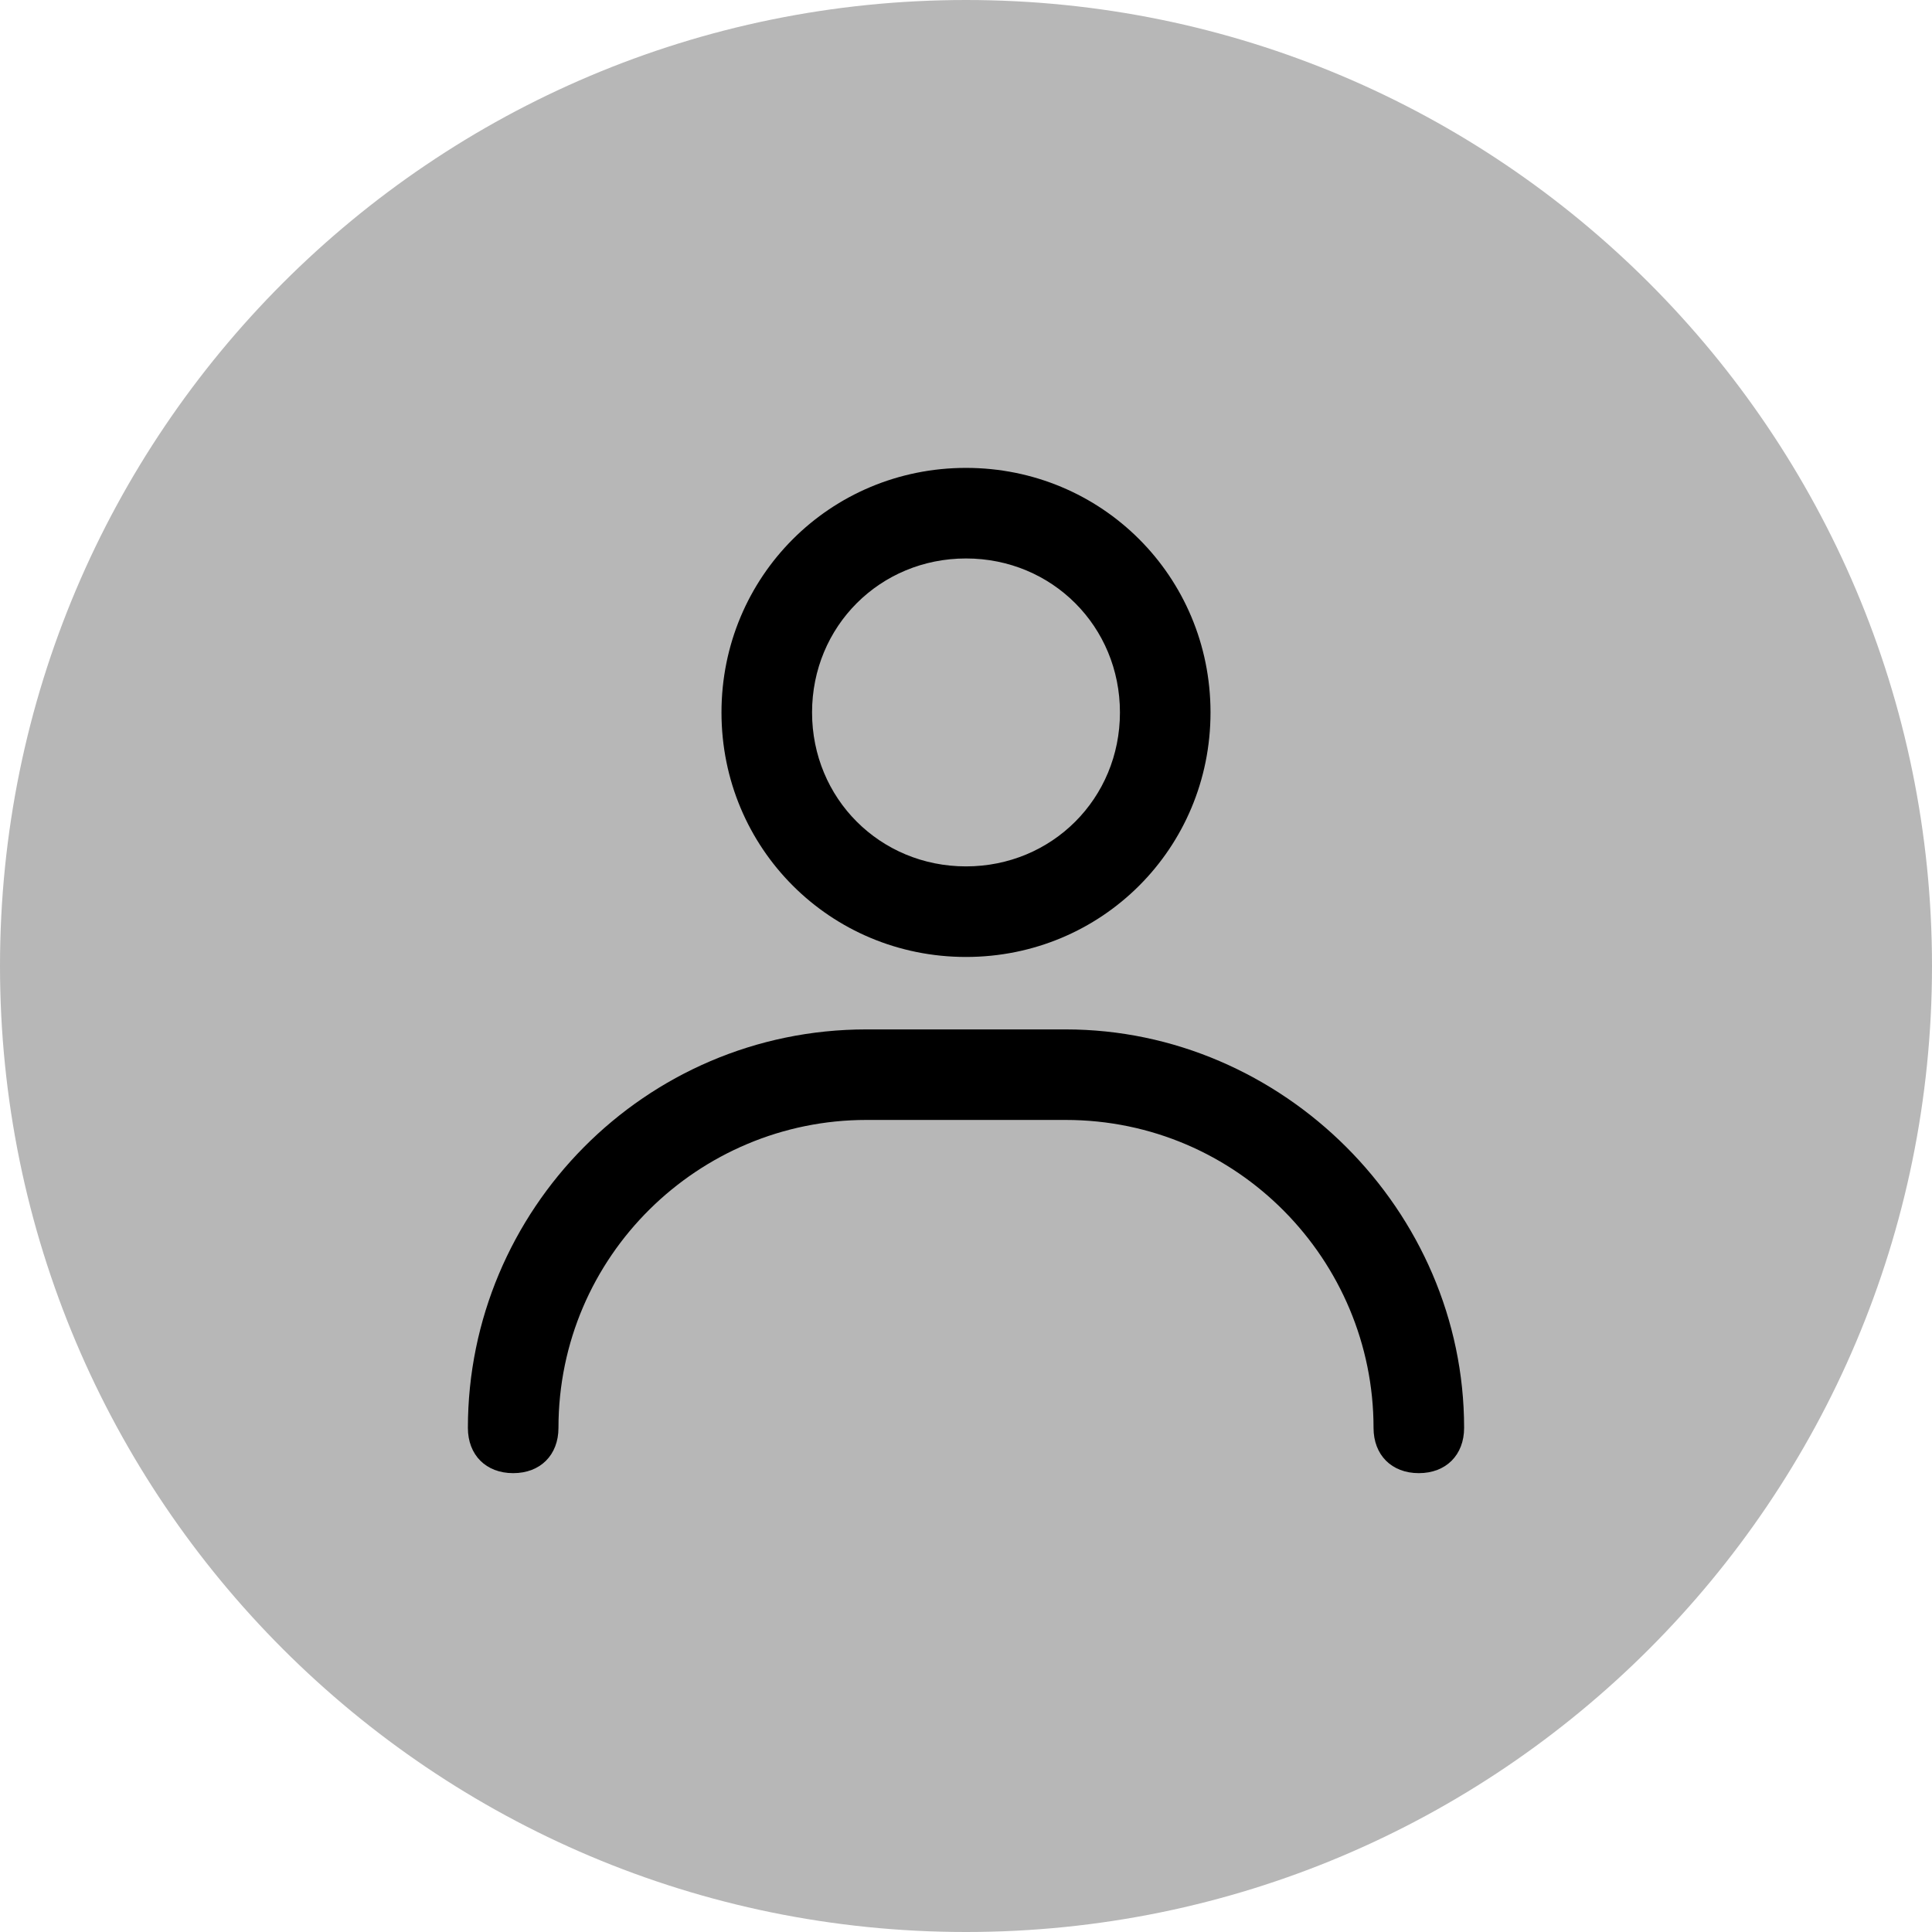
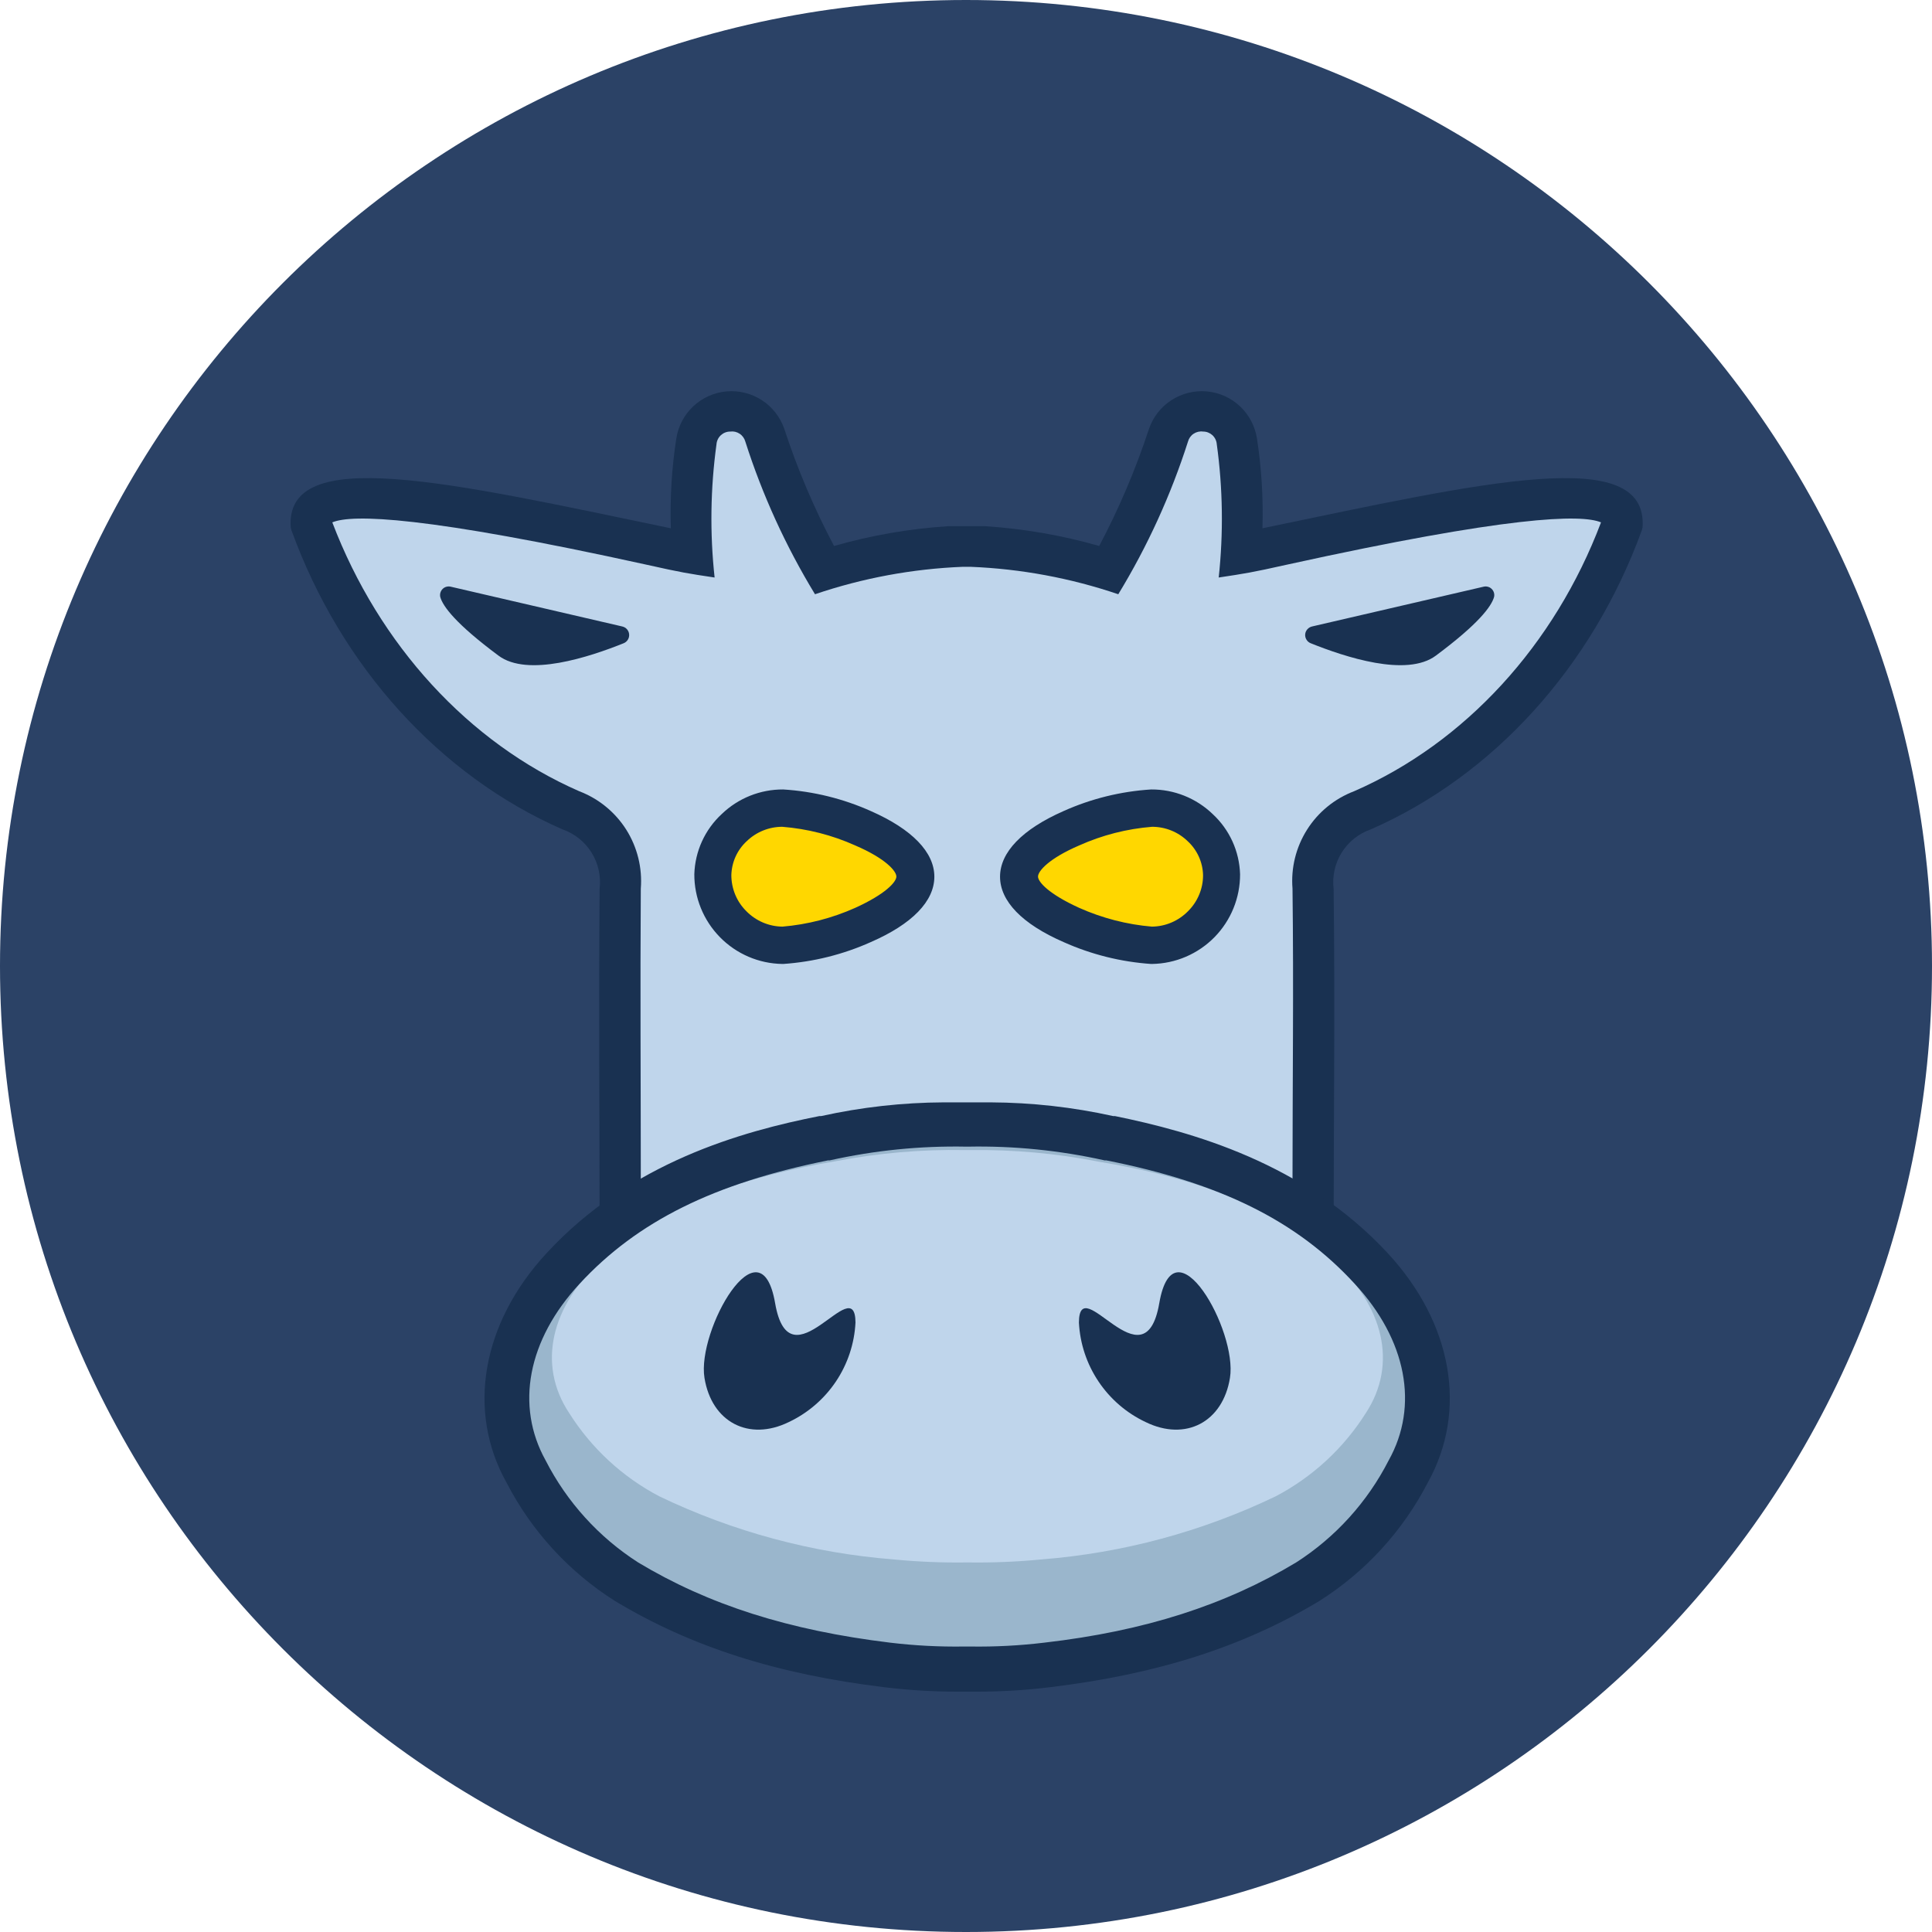
<svg xmlns="http://www.w3.org/2000/svg" width="50" height="50" viewBox="0 0 50 50" fill="none">
-   <circle cx="25" cy="25" r="25" fill="#B7B7B7" />
-   <path d="M25 24.766C28.516 24.766 31.328 21.953 31.328 18.438C31.328 14.922 28.516 12.109 25 12.109C21.484 12.109 18.672 14.922 18.672 18.438C18.672 21.953 21.484 24.766 25 24.766ZM25 14.453C27.227 14.453 28.984 16.211 28.984 18.438C28.984 20.664 27.227 22.422 25 22.422C22.773 22.422 21.016 20.664 21.016 18.438C21.016 16.211 22.773 14.453 25 14.453Z" fill="black" />
-   <path d="M27.578 26.641H22.422C16.68 26.641 12.109 31.328 12.109 36.953C12.109 37.656 12.578 38.125 13.281 38.125C13.984 38.125 14.453 37.656 14.453 36.953C14.453 32.5 18.086 28.984 22.422 28.984H27.578C32.031 28.984 35.547 32.617 35.547 36.953C35.547 37.656 36.016 38.125 36.719 38.125C37.422 38.125 37.891 37.656 37.891 36.953C37.891 31.328 33.203 26.641 27.578 26.641Z" fill="black" />
+   <circle cx="25" cy="25" r="25" fill="#2B4266" />
+   <path d="M25.497 13.618C26.496 13.683 27.485 13.854 28.447 14.13C28.962 13.158 29.393 12.143 29.736 11.098C29.841 10.793 30.045 10.532 30.316 10.356C30.587 10.181 30.909 10.101 31.23 10.129C31.552 10.158 31.854 10.293 32.09 10.514C32.325 10.735 32.48 11.028 32.53 11.347C32.648 12.116 32.696 12.894 32.672 13.672C38.398 12.482 42.662 11.481 42.509 13.65L42.488 13.729C41.206 17.254 38.65 20.073 35.476 21.464C35.165 21.572 34.899 21.783 34.724 22.063C34.549 22.343 34.475 22.674 34.514 23.001C34.553 26.079 34.514 29.075 34.514 32.121C31.517 30.819 28.284 30.147 25.016 30.147C21.748 30.147 18.515 30.819 15.518 32.121C15.518 29.075 15.493 26.086 15.518 23.001C15.557 22.674 15.483 22.343 15.308 22.063C15.133 21.783 14.868 21.572 14.556 21.464C11.382 20.073 8.826 17.254 7.545 13.729L7.524 13.65C7.371 11.481 11.634 12.482 17.361 13.672C17.337 12.894 17.384 12.116 17.503 11.347C17.552 11.028 17.707 10.735 17.943 10.514C18.178 10.293 18.481 10.158 18.802 10.129C19.124 10.101 19.446 10.181 19.716 10.356C19.987 10.532 20.191 10.793 20.297 11.098C20.639 12.143 21.07 13.158 21.585 14.13C22.547 13.854 23.536 13.683 24.535 13.618H25.497Z" fill="#193151" />
+   <path d="M25.118 14.669C26.42 14.721 27.707 14.96 28.941 15.379C29.697 14.138 30.302 12.812 30.745 11.428C30.767 11.345 30.819 11.272 30.891 11.225C30.963 11.177 31.05 11.157 31.135 11.169C31.225 11.168 31.311 11.202 31.377 11.262C31.442 11.323 31.483 11.406 31.49 11.495C31.648 12.639 31.664 13.798 31.54 14.946C32.221 14.843 32.392 14.818 33.294 14.616C39.038 13.352 40.919 13.302 41.434 13.519C40.234 16.693 37.916 19.224 35.044 20.477C34.541 20.668 34.114 21.017 33.827 21.471C33.539 21.926 33.407 22.461 33.45 22.997C33.482 25.553 33.45 28.056 33.45 30.57C28.009 28.549 22.024 28.549 16.584 30.57C16.584 28.056 16.566 25.553 16.584 22.997C16.626 22.461 16.494 21.926 16.207 21.471C15.919 21.017 15.492 20.668 14.99 20.477C12.128 19.224 9.81 16.693 8.6 13.519C9.114 13.302 10.996 13.352 16.74 14.616C17.642 14.818 17.805 14.843 18.494 14.946C18.369 13.798 18.386 12.639 18.543 11.495C18.55 11.406 18.591 11.323 18.657 11.262C18.723 11.202 18.809 11.168 18.898 11.169C18.984 11.157 19.07 11.177 19.142 11.225C19.214 11.272 19.266 11.345 19.289 11.428C19.731 12.812 20.337 14.138 21.092 15.379C22.326 14.96 23.614 14.721 24.916 14.669H25.118Z" fill="#BFD5EB" />
+   <path d="M20.266 24.464C19.784 24.459 19.324 24.264 18.985 23.921C18.646 23.579 18.456 23.117 18.455 22.636C18.462 22.407 18.513 22.181 18.607 21.973C18.701 21.764 18.835 21.575 19.002 21.418C19.341 21.094 19.793 20.913 20.262 20.914C20.982 20.962 21.688 21.139 22.346 21.436C23.081 21.755 23.695 22.199 23.691 22.689C23.688 23.179 23.074 23.619 22.339 23.939C21.683 24.232 20.982 24.41 20.266 24.464V24.464Z" fill="#FFD700" />
+   <path d="M20.248 24.947C19.639 24.938 19.058 24.689 18.632 24.254C18.205 23.819 17.967 23.234 17.969 22.625C17.978 22.331 18.045 22.042 18.167 21.774C18.289 21.507 18.463 21.266 18.679 21.067C19.106 20.656 19.677 20.428 20.269 20.431V20.431C21.054 20.48 21.824 20.67 22.541 20.992C23.606 21.461 24.181 22.057 24.181 22.689C24.181 23.321 23.61 23.914 22.534 24.382C21.82 24.702 21.054 24.893 20.273 24.947H20.251H20.248ZM20.248 21.397C19.904 21.397 19.573 21.53 19.325 21.77C19.203 21.882 19.106 22.017 19.037 22.168C18.969 22.318 18.932 22.481 18.927 22.646C18.927 22.82 18.961 22.992 19.027 23.152C19.093 23.312 19.191 23.458 19.314 23.58C19.436 23.705 19.582 23.805 19.743 23.874C19.904 23.943 20.076 23.979 20.251 23.981V23.981C20.901 23.926 21.538 23.761 22.133 23.495C22.914 23.14 23.198 22.827 23.198 22.685C23.198 22.543 22.918 22.217 22.133 21.88C21.536 21.612 20.897 21.449 20.244 21.397H20.248Z" fill="#193151" />
+   <path d="M11.667 15.184L16.104 16.213C16.152 16.224 16.195 16.249 16.227 16.286C16.259 16.323 16.278 16.368 16.282 16.417C16.286 16.465 16.275 16.514 16.249 16.555C16.223 16.597 16.185 16.629 16.14 16.647C15.256 17.002 13.655 17.534 12.899 16.966C11.802 16.15 11.461 15.695 11.393 15.447C11.386 15.41 11.387 15.371 11.399 15.335C11.41 15.299 11.43 15.266 11.457 15.24C11.485 15.213 11.518 15.194 11.555 15.185C11.591 15.175 11.63 15.175 11.667 15.184V15.184Z" fill="#193151" />
+   <path d="M29.795 24.464C30.277 24.46 30.738 24.266 31.077 23.923C31.416 23.581 31.606 23.118 31.605 22.636C31.599 22.407 31.547 22.181 31.453 21.973C31.36 21.764 31.226 21.575 31.059 21.418C30.719 21.094 30.268 20.913 29.799 20.914C29.078 20.962 28.373 21.139 27.715 21.436C26.98 21.755 26.366 22.199 26.369 22.689C26.373 23.179 26.987 23.619 27.722 23.939C28.377 24.232 29.079 24.41 29.795 24.464Z" fill="#FFD700" />
+   <path d="M29.814 24.947C30.423 24.938 31.004 24.689 31.431 24.254C31.857 23.819 32.095 23.234 32.093 22.625C32.084 22.331 32.017 22.042 31.895 21.774C31.773 21.507 31.599 21.266 31.383 21.067C30.956 20.656 30.386 20.428 29.793 20.431V20.431C29.008 20.48 28.238 20.67 27.521 20.992C26.456 21.461 25.881 22.057 25.881 22.689C25.881 23.321 26.452 23.914 27.528 24.382C28.243 24.702 29.008 24.893 29.789 24.947H29.811H29.814ZM29.814 21.397C30.159 21.397 30.49 21.53 30.737 21.77C30.859 21.882 30.956 22.017 31.025 22.168C31.093 22.318 31.131 22.481 31.135 22.646C31.136 22.82 31.102 22.992 31.035 23.152C30.969 23.312 30.871 23.458 30.748 23.58C30.626 23.705 30.48 23.805 30.319 23.874C30.159 23.943 29.986 23.979 29.811 23.981V23.981C29.161 23.926 28.525 23.761 27.929 23.495C27.148 23.14 26.864 22.827 26.864 22.685C26.864 22.543 27.145 22.217 27.929 21.88C28.527 21.612 29.165 21.449 29.818 21.397H29.814Z" fill="#193151" />
+   <path d="M38.394 15.184L33.956 16.213C33.909 16.224 33.866 16.249 33.834 16.286C33.801 16.323 33.782 16.368 33.778 16.417C33.774 16.465 33.786 16.514 33.812 16.555C33.837 16.597 33.875 16.629 33.921 16.647C34.805 17.002 36.406 17.534 37.162 16.966C38.259 16.15 38.599 15.695 38.667 15.447C38.675 15.41 38.673 15.371 38.662 15.335C38.651 15.299 38.63 15.266 38.603 15.24C38.576 15.213 38.542 15.194 38.505 15.185C38.469 15.175 38.43 15.175 38.394 15.184V15.184Z" fill="#193151" />
+   <path d="M35.491 32.828C33.669 30.861 31.284 29.988 28.746 29.469C27.556 29.207 26.339 29.088 25.121 29.114H24.947C23.729 29.088 22.512 29.207 21.323 29.469C18.781 29.974 16.395 30.861 14.577 32.828C13.104 34.425 12.689 36.417 13.622 38.082C14.224 39.24 15.12 40.22 16.221 40.922C18.29 42.113 20.59 42.848 22.966 43.077C23.622 43.155 24.283 43.189 24.944 43.18H25.117C25.778 43.189 26.439 43.155 27.095 43.077C29.471 42.848 31.771 42.113 33.84 40.922C34.941 40.22 35.837 39.24 36.438 38.082C37.379 36.417 36.964 34.425 35.491 32.828Z" fill="#9AB6CC" />
+   <path d="M34.484 32.604C32.847 31.113 30.707 30.442 28.424 30.062C27.335 29.849 26.228 29.75 25.119 29.764H24.959C23.848 29.744 22.738 29.84 21.647 30.048C19.364 30.428 17.224 31.113 15.587 32.59C14.263 33.797 13.894 35.306 14.728 36.566C15.303 37.479 16.108 38.224 17.064 38.725C18.967 39.639 21.023 40.193 23.127 40.358C23.755 40.419 24.385 40.445 25.016 40.436H25.062C25.692 40.445 26.323 40.419 26.951 40.358C29.055 40.193 31.111 39.639 33.014 38.725C33.969 38.224 34.775 37.479 35.35 36.566C36.177 35.302 35.808 33.794 34.484 32.604Z" fill="#BFD5EB" />
+   <path d="M20.412 36.804C19.379 37.308 18.417 36.804 18.232 35.661C18.03 34.436 19.68 31.525 20.06 33.726C20.44 35.927 22.13 32.849 22.14 34.226C22.113 34.772 21.937 35.3 21.633 35.754C21.328 36.208 20.906 36.571 20.412 36.804Z" fill="#193151" />
+   <path d="M35.916 32.434C33.747 30.091 30.846 29.292 28.855 28.884H28.809C27.767 28.653 26.703 28.534 25.635 28.529V28.529H24.424C23.357 28.534 22.293 28.653 21.251 28.884H21.205C19.213 29.278 16.313 30.077 14.144 32.434C12.468 34.244 12.074 36.52 13.107 38.366C13.754 39.62 14.723 40.679 15.915 41.433C17.885 42.619 20.104 43.329 22.894 43.666C23.517 43.742 24.145 43.78 24.772 43.78H25.287C25.915 43.78 26.542 43.742 27.165 43.666C29.956 43.329 32.174 42.619 34.145 41.433C35.337 40.679 36.306 39.62 36.953 38.366C37.986 36.509 37.592 34.244 35.916 32.434ZM35.937 37.798C35.387 38.873 34.562 39.784 33.544 40.436C31.72 41.533 29.64 42.211 27.023 42.512C26.391 42.588 25.754 42.621 25.117 42.612H24.943C24.306 42.621 23.669 42.588 23.037 42.512C20.413 42.193 18.34 41.533 16.515 40.436C15.498 39.784 14.672 38.873 14.122 37.798C13.331 36.378 13.657 34.674 14.999 33.225C16.494 31.607 18.478 30.623 21.432 30.03H21.474C22.633 29.771 23.819 29.652 25.007 29.675H25.053C26.24 29.652 27.426 29.771 28.585 30.03H28.628C31.581 30.613 33.566 31.596 35.06 33.225C36.402 34.674 36.729 36.385 35.937 37.798V37.798Z" fill="#193151" />
+   <path d="M29.651 36.804C30.684 37.308 31.646 36.804 31.831 35.661C32.033 34.436 30.382 31.525 30.002 33.726C29.622 35.927 27.933 32.849 27.922 34.226C27.95 34.772 28.125 35.3 28.43 35.754C28.734 36.208 29.156 36.571 29.651 36.804Z" fill="#193151" />
</svg>
